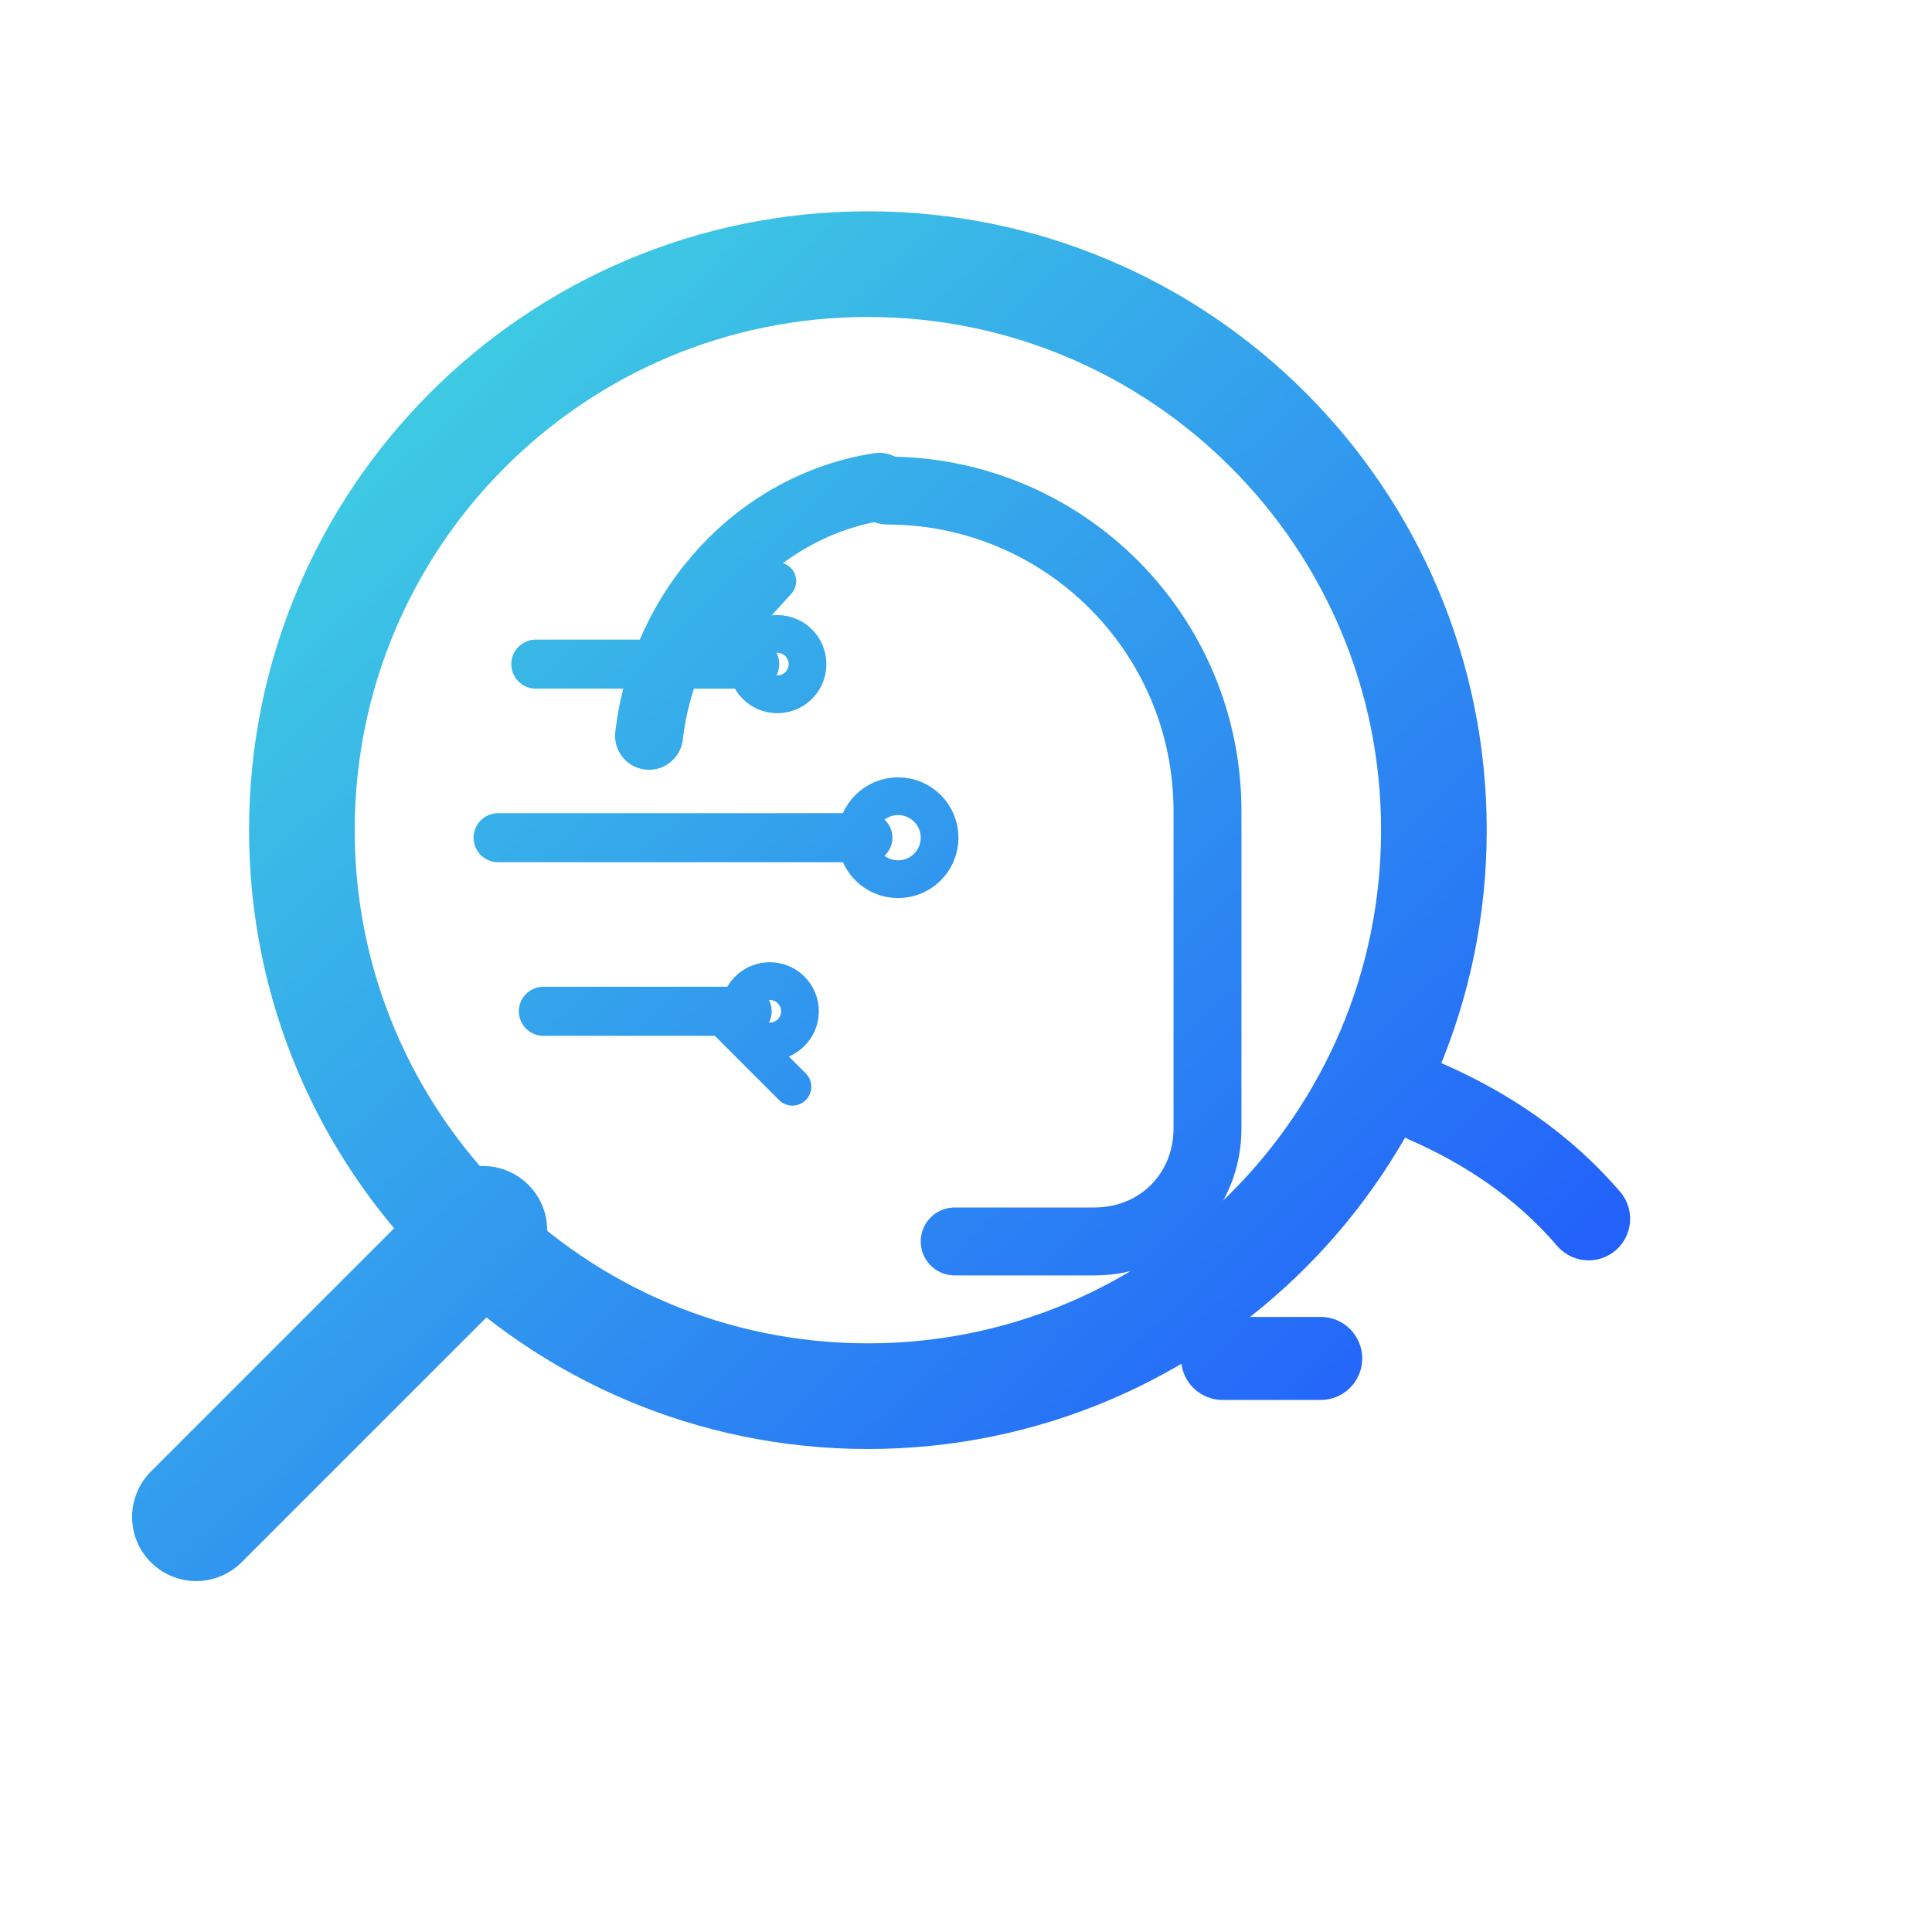
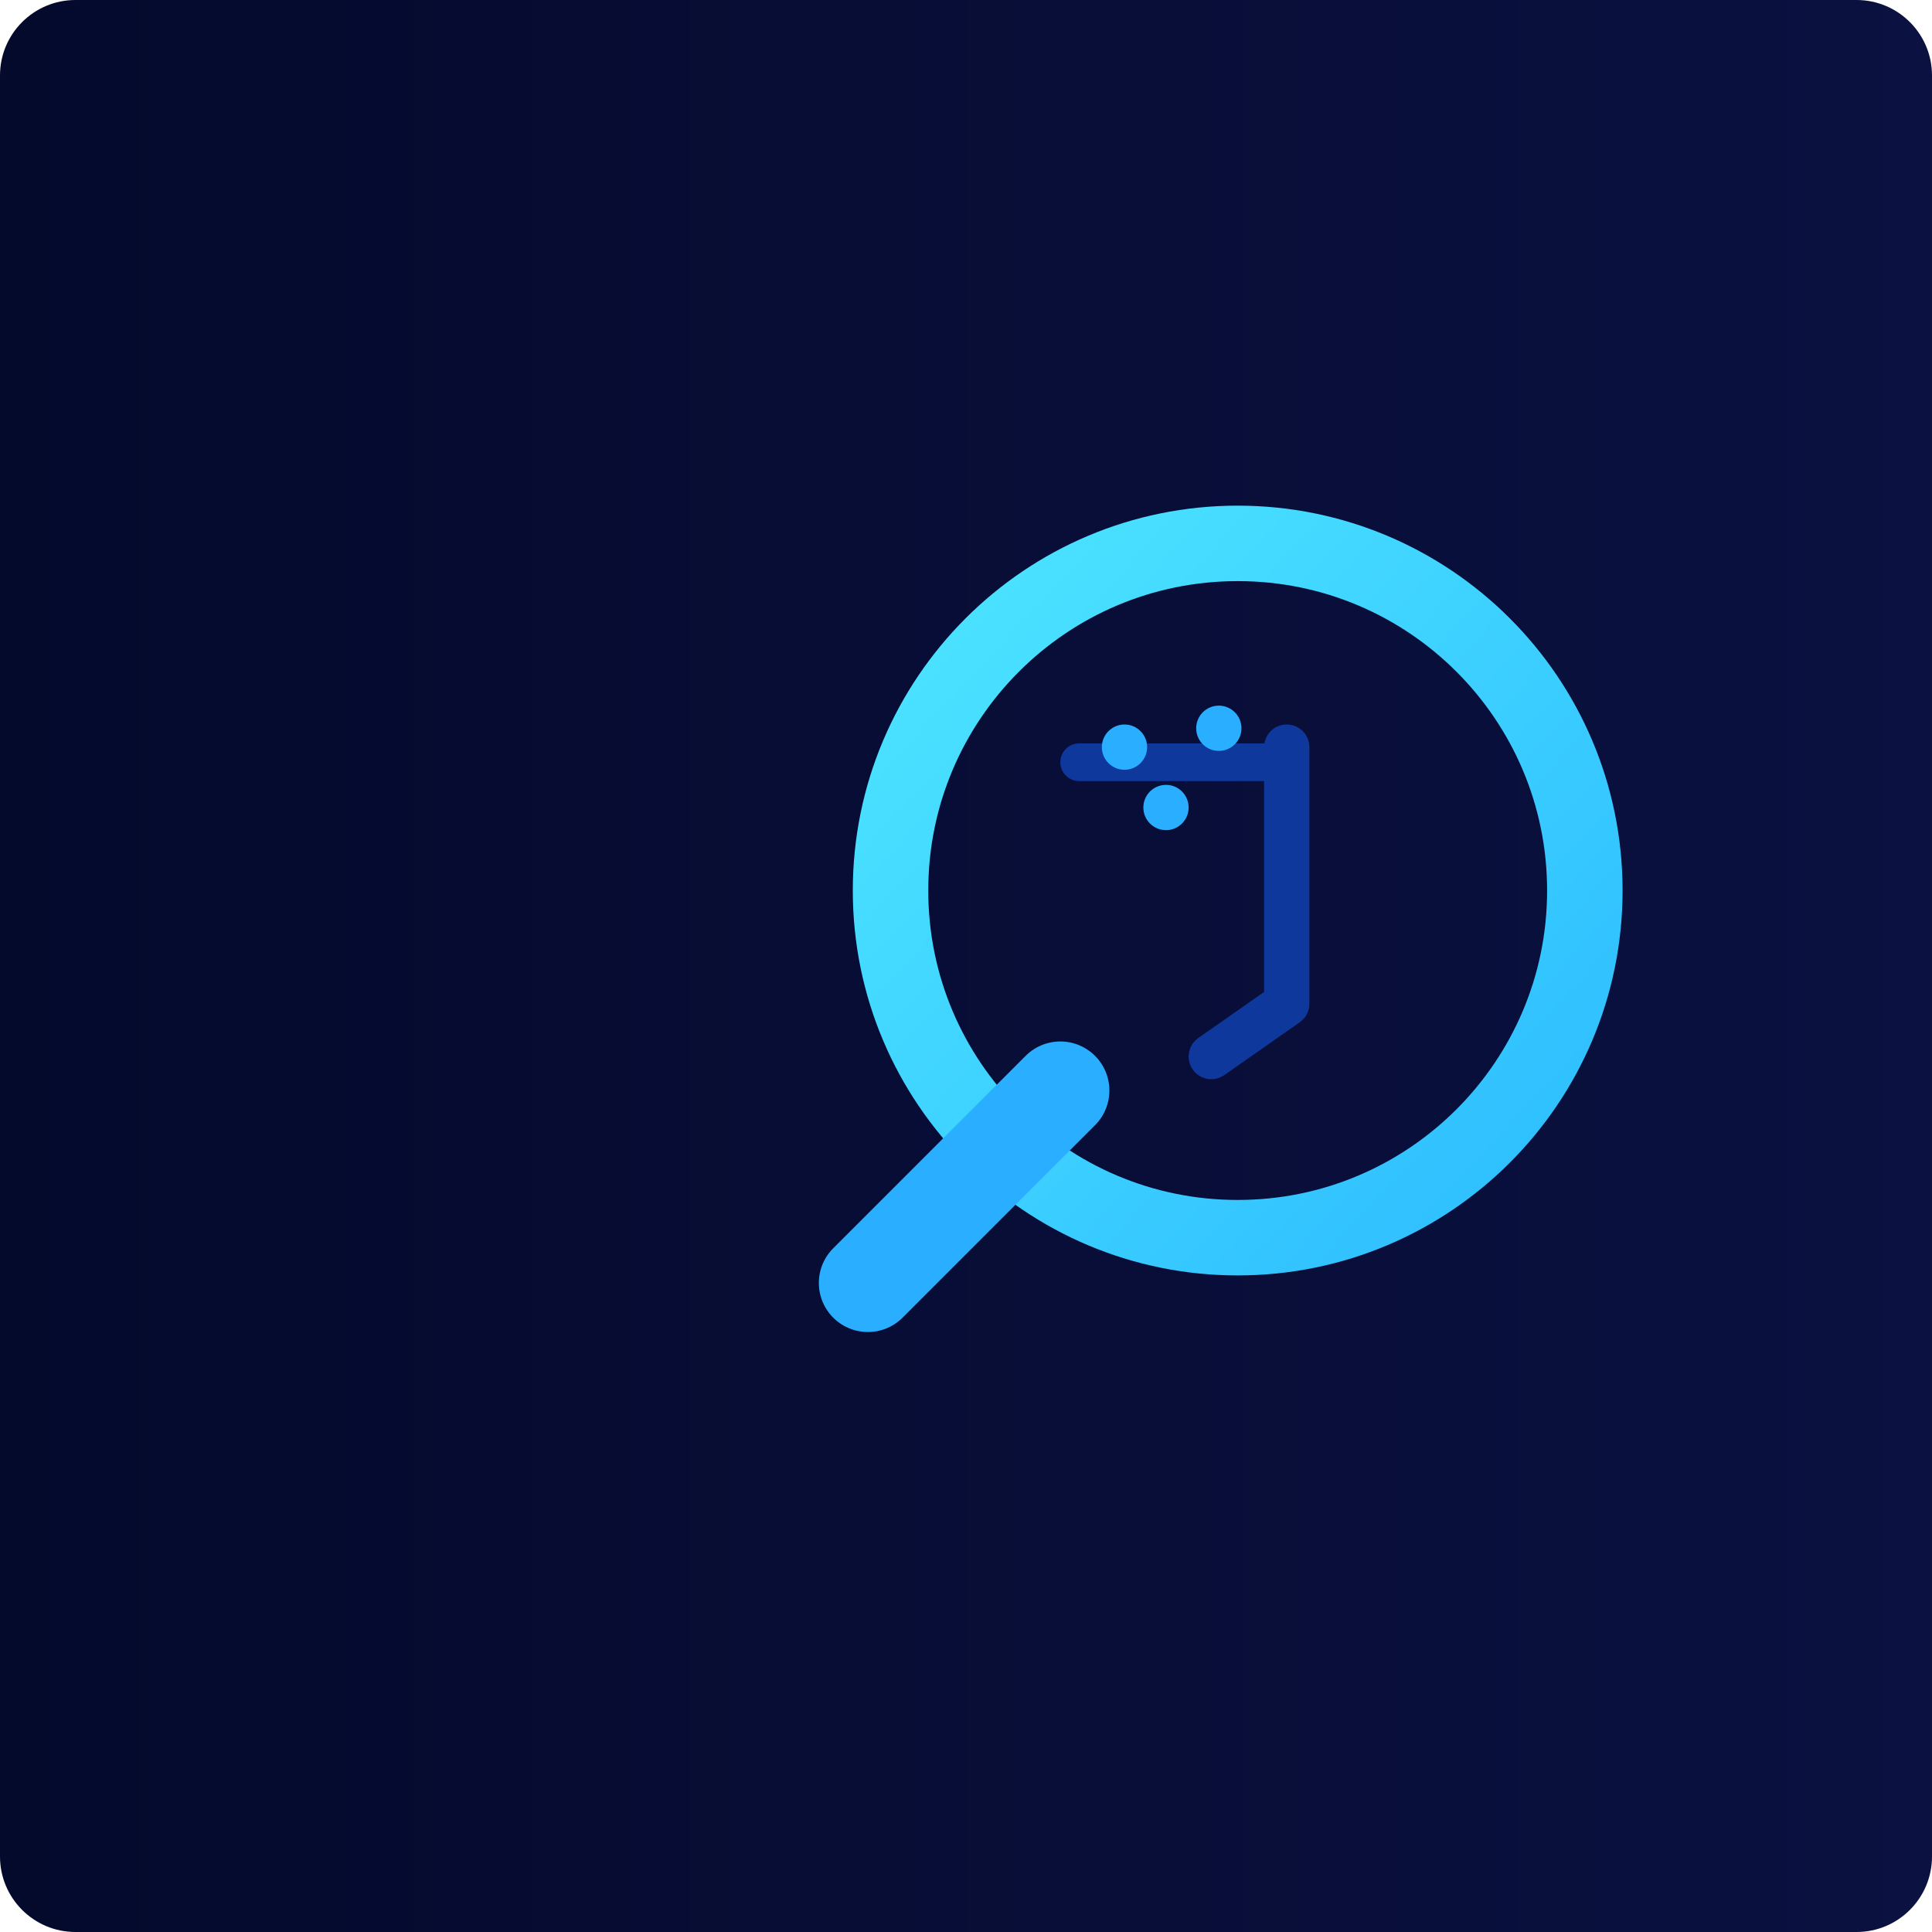
<svg xmlns="http://www.w3.org/2000/svg" width="512" height="512" viewBox="0 0 512 512" role="img" aria-labelledby="title desc">
  <defs>
-     <linearGradient id="sghGradient" x1="60" y1="40" x2="430" y2="430" gradientUnits="userSpaceOnUse">
-       <stop offset="0" stop-color="#44e1de" />
-       <stop offset="1" stop-color="#1d4cff" />
+     <linearGradient id="bgGradient" x1="0" y1="256" x2="512" y2="256" gradientUnits="userSpaceOnUse">
+       <stop offset="0" stop-color="#040a2c" />
+       <stop offset="1" stop-color="#0b1140" />
+     </linearGradient>
+     <linearGradient id="sghGradient" x1="172" y1="152" x2="410" y2="374" gradientUnits="userSpaceOnUse">
+       <stop offset="0" stop-color="#53ecff" />
+       <stop offset="1" stop-color="#29b8ff" />
    </linearGradient>
  </defs>
-   <g fill="none" stroke="url(#sghGradient)" stroke-linecap="round" stroke-linejoin="round">
-     <circle cx="230" cy="220" r="150" stroke-width="28" />
-     <line x1="128" y1="326" x2="52" y2="402" stroke-width="34" />
-     <path d="M235 130c47 0 85 38 85 85v84c0 17-13 30-30 30h-37" stroke-width="18" />
-     <path d="M233 129c-32 5-57 32-61 66" stroke-width="18" />
-     <path d="M142 176h58" stroke-width="13" />
-     <circle cx="206" cy="176" r="8" stroke-width="10" />
-     <path d="M132 222h98" stroke-width="13" />
-     <circle cx="238" cy="222" r="11" stroke-width="10" />
-     <path d="M144 268h54" stroke-width="13" />
-     <circle cx="204" cy="268" r="8" stroke-width="10" />
-     <path d="M186 176l20-22" stroke-width="10" />
-     <path d="M190 268l20 20" stroke-width="10" />
-     <path d="M378 292c16 7 31 17 43 31" stroke-width="22" />
-     <path d="M324 360h26" stroke-width="22" />
+   <rect width="512" height="512" rx="20" fill="url(#bgGradient)" />
+   <g fill="none" stroke-linecap="round" stroke-linejoin="round">
+     <circle cx="328" cy="236" r="92" stroke="url(#sghGradient)" stroke-width="20" />
+     <line x1="281" y1="289" x2="230" y2="340" stroke="#2aaeff" stroke-width="26" />
+     <path d="M341 198v68l-20 14" stroke="#0f389d" stroke-width="12" />
+     <path d="M286 202h55" stroke="#0f389d" stroke-width="10" />
+     <circle cx="298" cy="198" r="6" fill="#2aaeff" stroke="none" />
+     <circle cx="309" cy="214" r="6" fill="#2aaeff" stroke="none" />
+     <circle cx="323" cy="193" r="6" fill="#2aaeff" stroke="none" />
  </g>
</svg>
